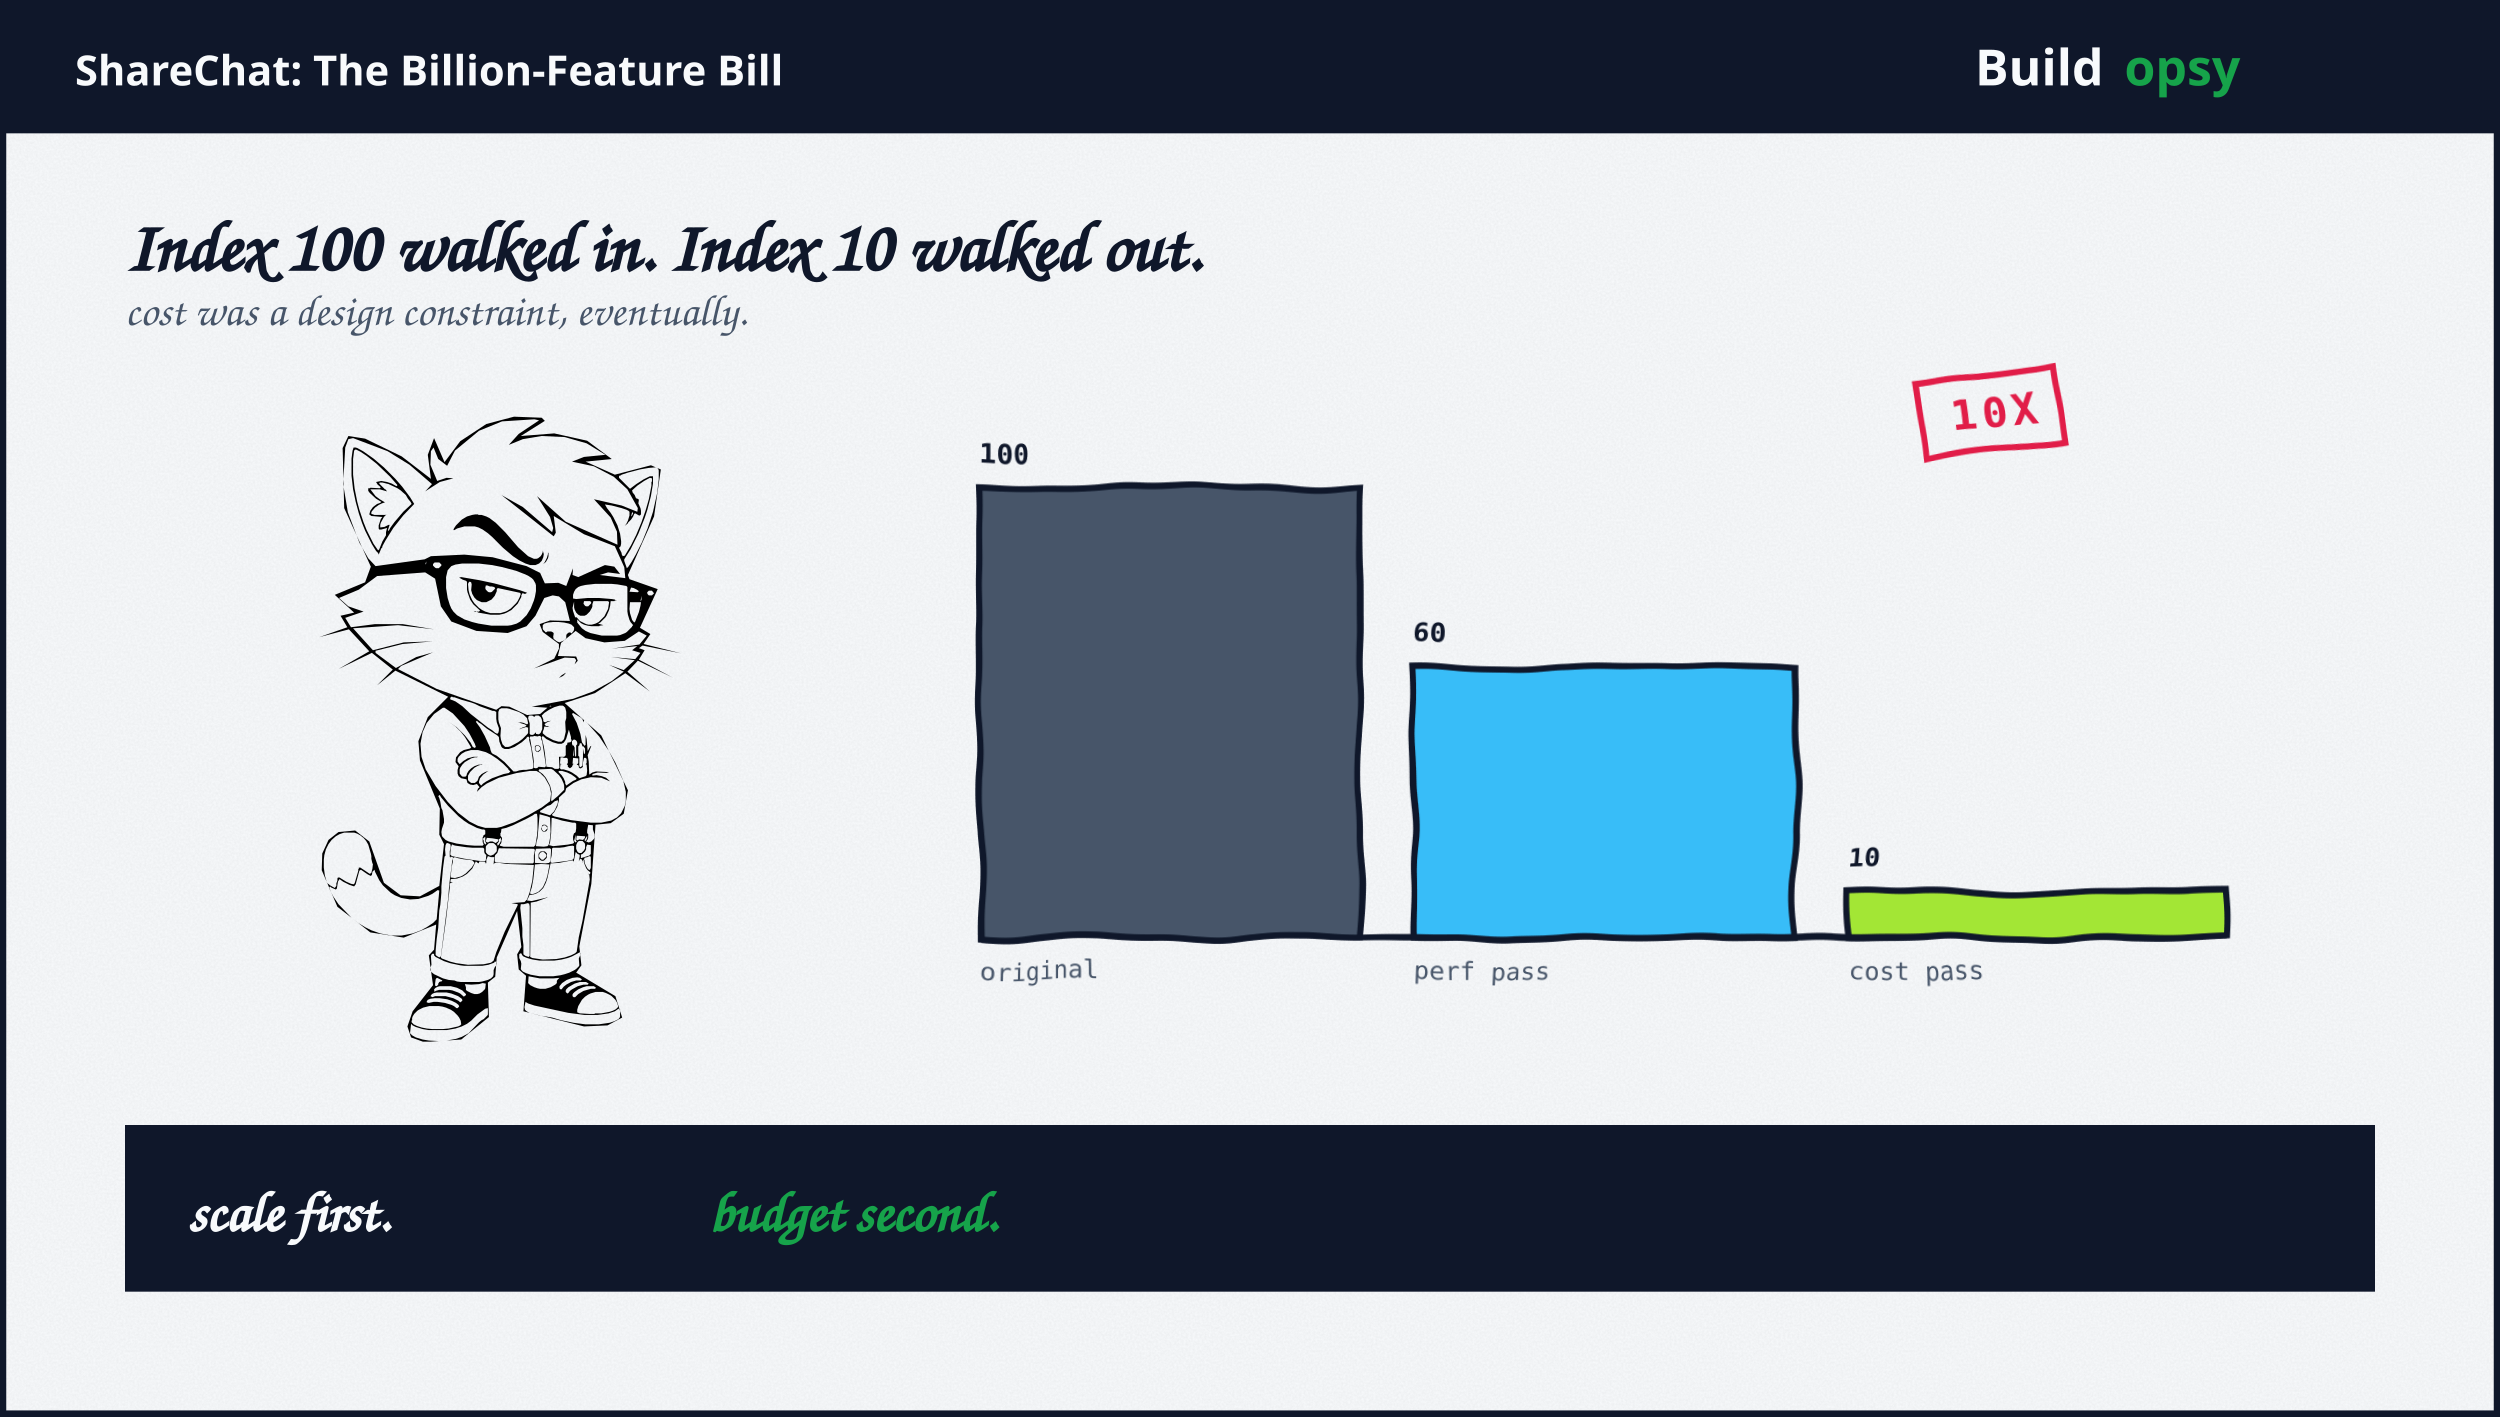
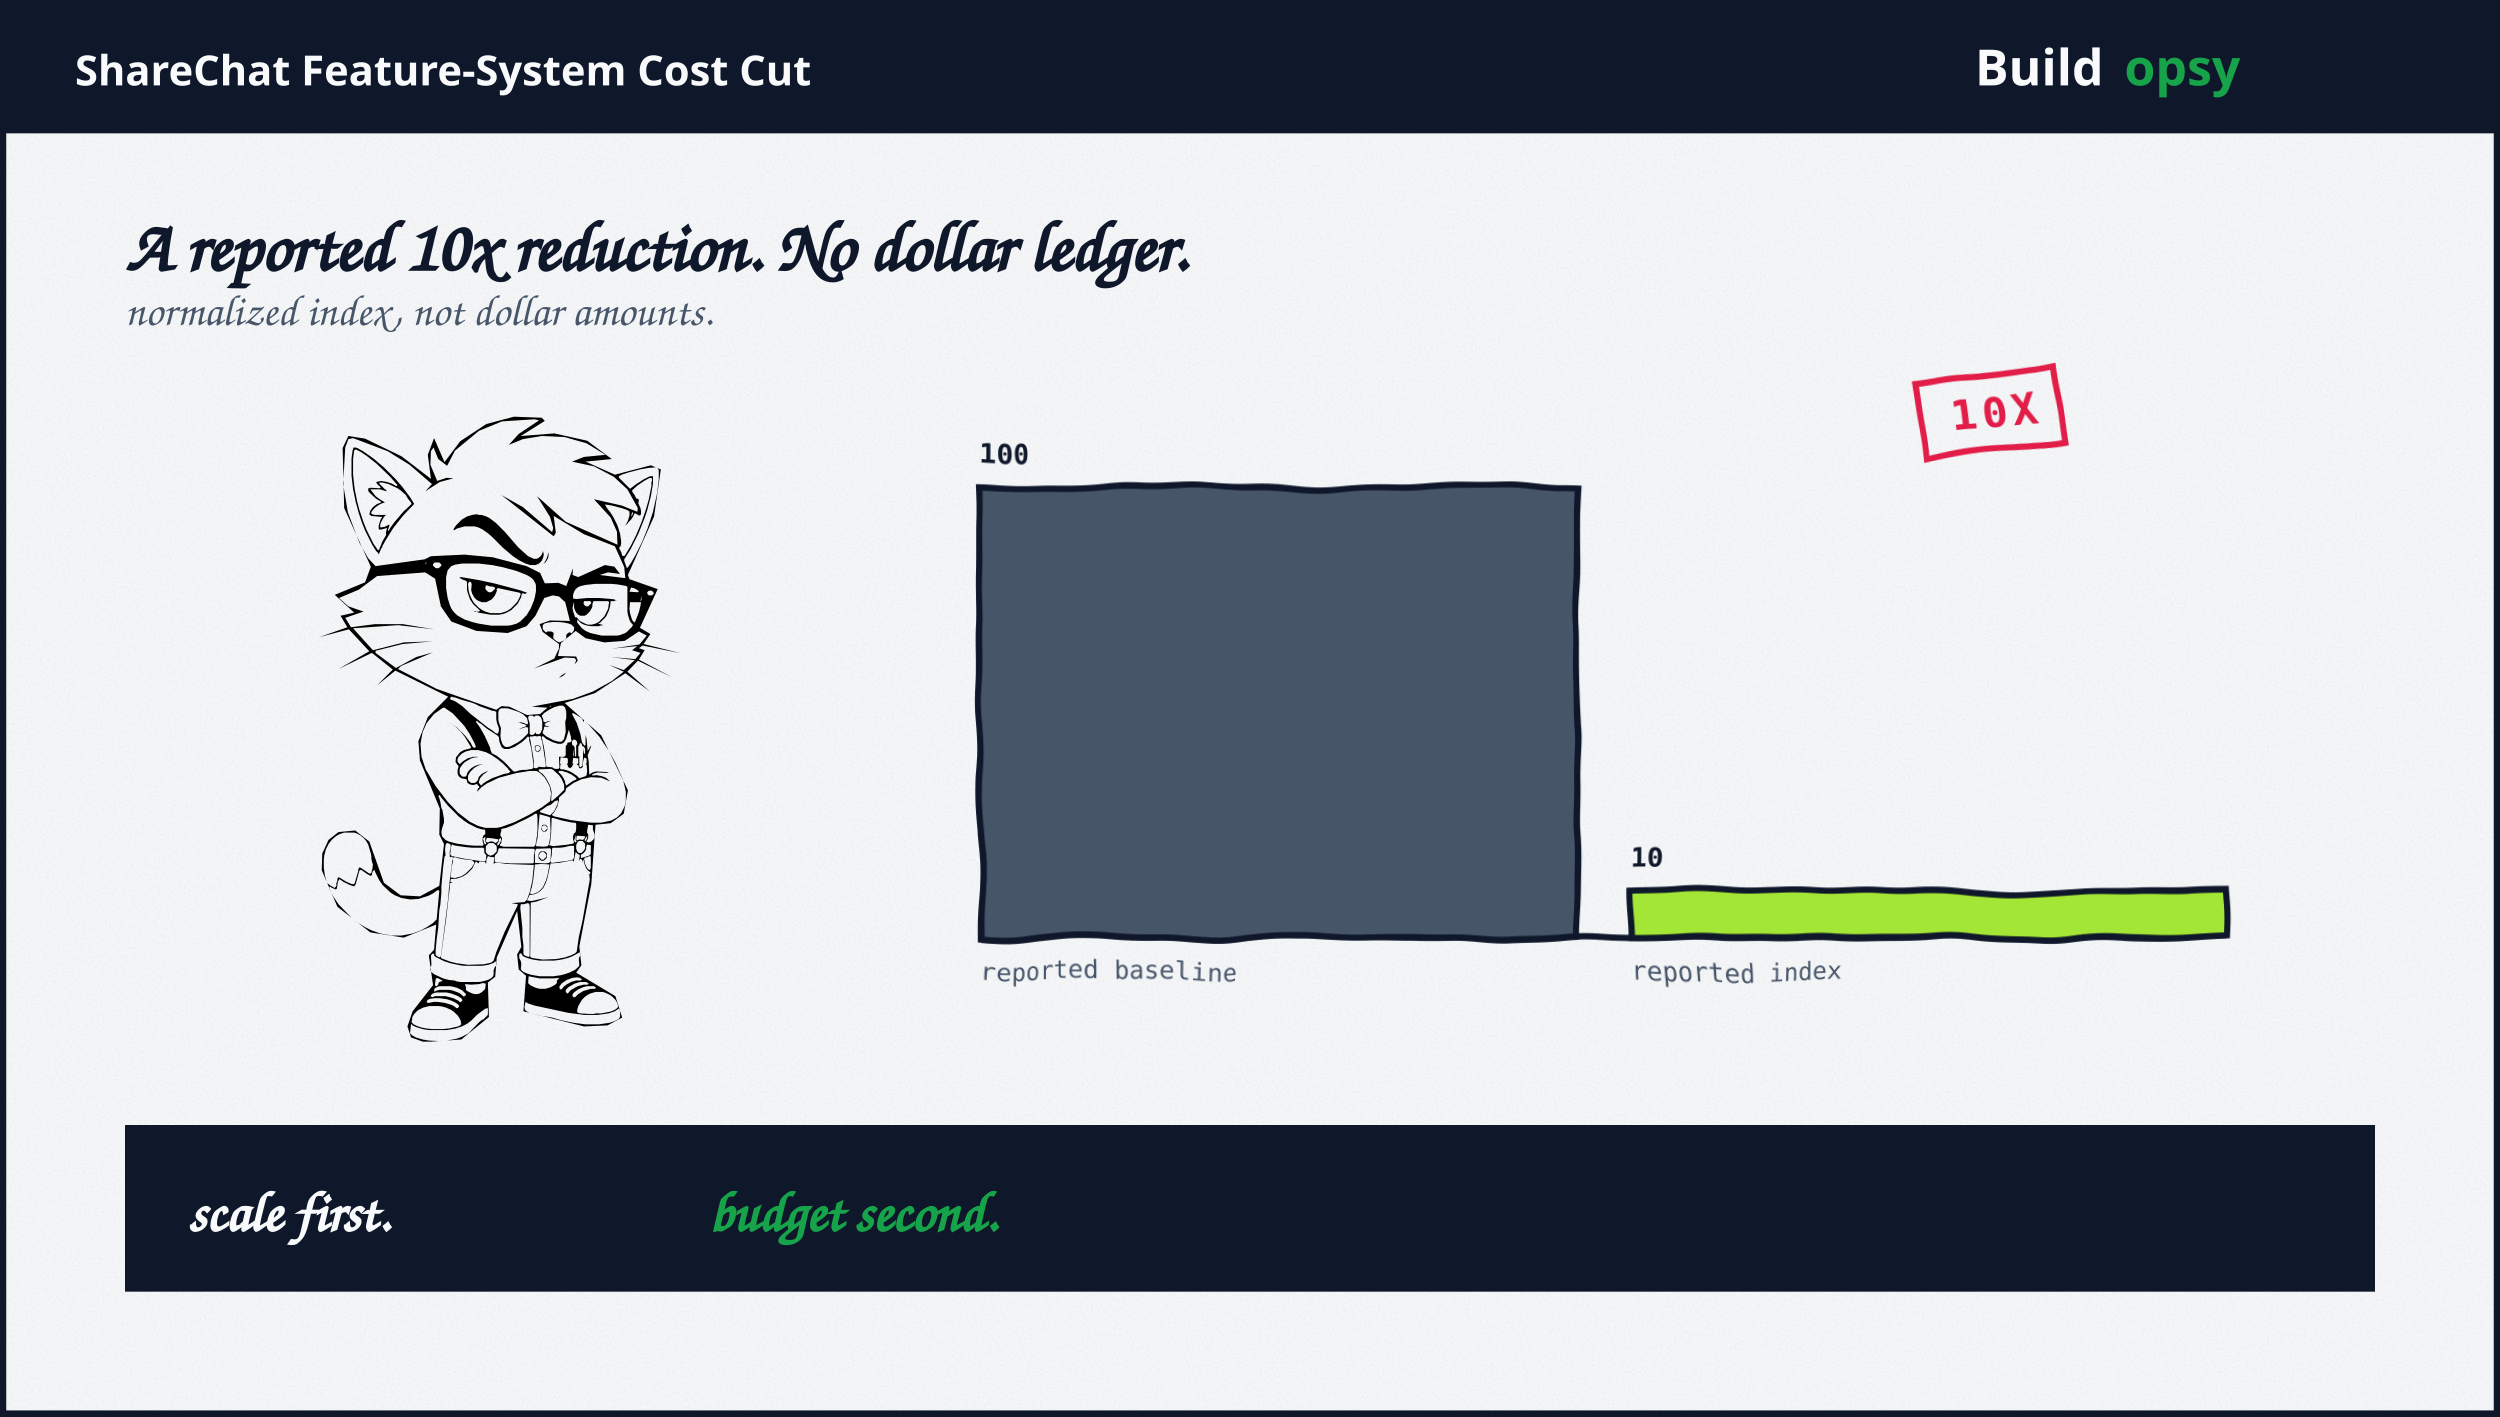
- <svg xmlns="http://www.w3.org/2000/svg" width="1200" height="680" viewBox="0 0 1200 680" role="img" aria-label="Bar chart of feature store cost falling to one tenth">
+ <svg xmlns="http://www.w3.org/2000/svg" width="1200" height="680" viewBox="0 0 1200 680" role="img" aria-label="Normalized index illustrates a reported 10x feature-system cost reduction, not dollar amounts">
  <defs>
    <filter id="roughen" x="-10%" y="-10%" width="120%" height="120%">
      <feTurbulence type="fractalNoise" baseFrequency="0.02" numOctaves="2" seed="61" result="n" />
      <feDisplacementMap in="SourceGraphic" in2="n" scale="6" />
    </filter>
    <filter id="grain" x="0" y="0" width="100%" height="100%">
      <feTurbulence type="fractalNoise" baseFrequency="0.9" numOctaves="2" seed="62" result="n" />
      <feColorMatrix in="n" type="matrix" values="0 0 0 0 0 0 0 0 0 0 0 0 0 0 0 0 0 0 0.05 0" />
    </filter>
    <style>.flow{stroke-dasharray:12 9;animation:ants 0.9s linear infinite}@keyframes ants{to{stroke-dashoffset:-21}}.pulse{animation:pulse 1.8s ease-in-out infinite}@keyframes pulse{0%,100%{opacity:1}50%{opacity:.35}}@media (prefers-reduced-motion:reduce){.flow,.pulse{animation:none}}</style>
  </defs>
  <rect x="0" y="0" width="1200" height="680" fill="#f8fafc" />
  <rect x="0" y="0" width="1200" height="680" fill="#f8fafc" filter="url(#grain)" />
  <rect x="0" y="0" width="1200" height="680" fill="none" stroke="#0f172a" stroke-width="6" />
  <rect x="0" y="0" width="1200" height="64" fill="#0f172a" />
-   <text x="36" y="41" font-family="Sora, 'Segoe UI', Verdana, sans-serif" font-size="20" font-weight="bold" fill="#f8fafc">ShareChat: The Billion-Feature Bill</text>
+   <text x="36" y="41" font-family="Sora, 'Segoe UI', Verdana, sans-serif" font-size="20" font-weight="bold" fill="#f8fafc">ShareChat Feature-System Cost Cut</text>
  <text x="948" y="41" font-family="Sora, 'Segoe UI', Verdana, sans-serif" font-size="24" font-weight="bold" fill="#f8fafc">Build<tspan dx="10" fill="#16a34a">opsy</tspan>
  </text>
-   <text x="60" y="130" font-family="'Segoe Script','Segoe Print','Comic Sans MS','Chalkboard SE',cursive" font-size="34" font-weight="bold" fill="#0f172a">Index 100 walked in. Index 10 walked out.</text>
-   <text x="60" y="156" font-family="'Segoe Script','Segoe Print','Comic Sans MS','Chalkboard SE',cursive" font-size="21" font-style="italic" fill="#475569">cost was a design constraint, eventually.</text>
+   <text x="60" y="130" font-family="'Segoe Script','Segoe Print','Comic Sans MS','Chalkboard SE',cursive" font-size="34" font-weight="bold" fill="#0f172a">A reported 10x reduction. No dollar ledger.</text>
+   <text x="60" y="156" font-family="'Segoe Script','Segoe Print','Comic Sans MS','Chalkboard SE',cursive" font-size="21" font-style="italic" fill="#475569">normalized index, not dollar amounts.</text>
  <svg x="90" y="200" width="300" height="300" viewBox="0 0 100 100">
    <g transform="translate(-1.43,-1.92) scale(0.0836)" fill="#0f172a">
      <path id="cat-line-art" d="M 592,1155 592,1167 591,1169 584,1176 580,1178 575,1182 555,1203 542,1210 530,1214 513,1217 498,1218 479,1217 467,1215 454,1211 447,1207 443,1203 445,1185 448,1188 454,1191 467,1195 479,1197 513,1197 530,1194 542,1190 552,1185 560,1179 572,1167 587,1156 Z M 446,1179 447,1178 447,1174 448,1171 451,1166 457,1160 460,1158 468,1154 480,1151 498,1151 505,1152 512,1154 521,1158 527,1162 534,1169 537,1173 540,1179 541,1186 539,1188 535,1190 517,1194 506,1195 485,1195 475,1194 465,1192 456,1189 450,1186 446,1182 Z M 662,1153 664,1143 669,1146 681,1150 746,1164 777,1168 802,1168 823,1165 835,1161 842,1156 845,1157 845,1172 842,1176 834,1180 825,1183 804,1186 779,1186 756,1183 732,1178 715,1173 691,1169 672,1164 666,1161 663,1158 Z M 475,1142 477,1139 482,1137 490,1136 500,1136 514,1138 523,1141 531,1145 536,1149 537,1152 534,1155 532,1155 527,1151 523,1149 510,1145 496,1143 488,1143 479,1145 475,1144 Z M 482,1132 485,1128 489,1126 494,1125 513,1125 522,1127 535,1132 542,1137 543,1139 543,1141 539,1144 536,1141 526,1136 511,1132 491,1132 486,1134 Z M 841,1150 841,1153 837,1157 831,1160 825,1162 809,1165 797,1165 796,1166 785,1166 768,1165 763,1163 763,1158 765,1151 772,1139 778,1133 784,1129 788,1127 798,1124 812,1124 818,1126 826,1130 829,1132 836,1139 839,1144 Z M 799,1116 797,1118 789,1118 775,1122 765,1128 759,1134 756,1134 754,1132 754,1129 755,1127 758,1124 765,1119 774,1115 781,1113 795,1113 Z M 489,1119 492,1116 496,1114 500,1113 521,1113 533,1116 543,1121 550,1128 550,1130 546,1133 539,1127 535,1125 524,1121 518,1120 499,1120 492,1122 490,1124 Z M 588,1108 587,1117 586,1119 581,1124 576,1127 572,1128 566,1128 560,1126 552,1122 550,1120 550,1115 548,1109 560,1110 575,1109 582,1107 Z M 785,1108 783,1110 775,1110 764,1113 753,1119 749,1122 746,1126 744,1127 741,1124 741,1121 742,1119 746,1115 758,1108 768,1105 780,1105 Z M 495,1097 505,1102 503,1104 501,1104 499,1105 497,1108 497,1110 494,1113 491,1112 491,1108 492,1100 493,1098 Z M 772,1100 770,1102 761,1102 751,1105 742,1110 737,1114 733,1119 731,1119 729,1117 729,1113 734,1107 743,1101 754,1097 763,1096 768,1097 Z M 669,1107 670,1094 691,1098 718,1098 729,1097 725,1101 724,1103 724,1107 721,1110 712,1115 702,1118 692,1118 687,1117 681,1115 673,1111 Z M 482,1082 482,1078 484,1072 483,1055 485,1051 489,1051 489,1054 492,1057 508,1065 520,1069 539,1073 547,1074 581,1074 593,1072 604,1068 605,1066 608,1066 609,1068 608,1073 605,1077 603,1082 603,1090 602,1094 598,1098 592,1101 581,1104 574,1105 541,1105 533,1104 528,1102 517,1101 506,1098 489,1090 484,1086 Z M 769,1050 769,1053 766,1060 767,1073 766,1075 761,1080 758,1082 748,1087 739,1090 731,1092 717,1094 691,1094 674,1091 665,1088 659,1085 656,1082 655,1080 656,1070 655,1065 652,1059 652,1052 654,1050 657,1051 657,1053 660,1056 667,1059 678,1062 691,1064 719,1064 733,1062 745,1059 753,1056 768,1048 Z M 668,954 671,955 672,960 672,1055 670,1057 664,1055 660,1052 660,1034 658,1018 658,1002 654,963 655,956 661,956 Z M 288,925 290,922 292,924 301,928 303,926 305,913 308,908 315,913 327,919 336,922 339,918 346,892 349,890 362,899 368,902 370,900 371,894 375,890 376,894 384,910 391,920 406,934 414,939 426,944 443,947 459,946 478,940 486,936 496,929 499,930 494,985 487,992 475,1000 464,1006 448,1012 427,1016 407,1016 386,1012 369,1006 357,1000 344,992 331,982 306,956 296,941 Z M 710,880 706,901 703,911 698,922 696,925 689,932 683,935 677,937 673,936 673,933 676,924 679,908 682,880 694,879 Z M 521,905 521,900 523,883 525,875 525,869 526,867 529,866 535,868 545,870 562,872 566,876 566,878 561,886 550,897 544,901 540,903 529,906 Z M 786,864 789,865 789,886 788,889 786,891 782,887 778,879 777,876 777,872 776,871 777,867 782,866 Z M 680,881 677,911 672,933 667,947 662,952 637,954 649,956 649,958 624,1009 608,1048 603,1064 598,1068 584,1071 554,1072 532,1069 520,1066 504,1060 502,1058 512,985 519,925 519,917 521,915 525,914 520,913 521,908 533,907 544,903 552,898 562,888 569,874 574,878 576,874 586,875 588,877 588,879 589,877 589,871 592,864 598,866 604,866 603,880 605,877 614,877 628,879 Z M 760,856 764,860 767,861 768,863 766,874 768,870 770,869 772,871 773,877 772,875 775,870 776,877 780,887 783,891 788,895 788,897 786,899 784,897 785,899 786,899 787,909 773,988 766,1019 762,1047 759,1050 751,1054 739,1058 723,1061 697,1062 677,1059 673,1057 674,953 685,951 704,944 707,942 702,944 676,950 667,949 672,938 677,938 684,936 691,932 698,925 703,915 706,906 712,878 728,877 754,872 756,874 756,876 Z M 696,856 698,856 700,857 703,860 704,862 704,864 703,866 698,871 695,871 691,867 690,865 690,862 691,859 693,857 Z M 693,855 690,858 689,860 689,868 693,872 695,873 698,873 700,872 704,868 705,866 705,859 701,855 Z M 713,851 712,870 711,875 709,877 702,878 682,877 682,857 684,850 711,849 Z M 605,866 606,862 610,858 613,849 680,850 682,852 680,863 680,876 678,878 636,878 607,876 605,874 Z M 757,845 757,865 756,869 754,871 745,873 715,877 712,876 712,872 714,863 715,849 717,848 729,848 738,847 746,845 754,844 Z M 789,843 789,860 786,863 770,868 770,861 773,860 778,855 780,851 780,847 782,842 Z M 523,842 525,842 526,843 530,844 551,847 563,848 583,848 585,850 585,856 586,859 589,862 588,872 586,874 574,873 547,869 523,864 520,861 521,848 Z M 602,839 604,840 608,844 609,846 609,854 608,856 603,861 598,863 596,863 592,861 589,858 588,856 588,846 589,844 593,840 595,839 Z M 515,839 520,841 521,845 519,855 519,865 520,867 521,865 525,866 525,870 524,871 518,919 516,945 502,1056 499,1058 494,1055 492,1053 492,1045 494,1023 497,1001 499,968 501,957 503,934 503,922 506,888 509,865 511,863 510,851 511,843 513,839 Z M 766,835 773,835 777,839 778,841 778,849 776,853 771,858 766,858 763,855 761,850 761,843 763,838 Z M 588,835 590,829 601,830 612,832 612,834 611,836 607,839 601,836 596,836 592,838 589,837 Z M 617,829 617,834 616,837 613,842 611,844 610,842 610,839 611,839 613,836 613,832 Z M 587,827 587,836 589,840 587,842 584,838 584,834 583,833 583,830 Z M 761,832 762,825 778,826 778,828 777,830 774,833 767,832 763,834 Z M 782,825 782,829 781,832 778,836 777,833 Z M 760,823 760,833 762,836 760,838 757,835 Z M 342,821 349,825 352,828 353,828 359,835 363,842 368,859 369,864 369,869 371,878 372,879 371,888 369,896 366,898 348,886 345,886 345,888 344,889 344,892 337,916 335,918 330,917 321,913 308,905 305,905 304,907 304,911 302,916 302,921 299,925 290,920 284,915 280,901 278,886 278,871 279,862 282,851 287,841 293,833 301,826 308,822 317,819 336,819 Z M 699,805 701,805 703,806 706,810 705,812 701,816 698,816 696,814 695,811 695,809 696,807 Z M 784,804 793,805 793,813 796,822 796,828 795,831 790,836 785,838 780,836 783,832 784,829 784,822 782,820 782,815 Z M 698,804 696,805 695,809 694,810 694,812 696,816 698,817 702,817 704,816 706,813 706,807 702,804 Z M 714,791 717,791 734,796 754,800 759,800 761,802 761,811 760,818 758,820 757,820 755,826 755,832 757,838 755,840 745,842 717,845 709,843 711,838 713,821 Z M 691,784 706,788 711,790 712,817 711,829 709,840 708,843 706,845 699,846 684,845 685,837 687,830 Z M 686,783 687,791 687,813 686,825 683,843 680,846 622,846 615,844 615,842 617,840 618,837 618,833 619,832 619,829 616,825 616,820 617,819 618,812 627,810 640,805 667,792 678,786 682,783 Z M 726,757 726,761 725,765 720,776 718,779 711,786 692,780 692,777 693,777 706,768 712,766 720,759 Z M 497,749 500,747 502,751 516,768 536,788 546,796 555,802 571,810 581,813 585,813 587,815 587,822 583,825 583,827 582,828 582,837 584,842 582,844 566,844 553,843 532,840 517,836 511,833 505,827 504,825 503,818 504,812 508,800 508,793 505,776 503,772 501,760 499,753 Z M 727,703 728,701 734,701 744,704 752,708 759,713 762,716 760,718 755,720 742,729 740,725 740,722 737,715 733,709 Z M 690,698 713,697 717,699 728,709 733,716 737,725 738,729 738,737 726,749 714,759 713,757 714,741 711,729 703,714 697,707 689,701 Z M 731,675 736,675 737,676 743,676 745,678 745,686 743,688 739,688 743,688 745,690 745,693 749,696 753,693 755,688 758,688 754,687 755,676 765,677 765,686 762,689 765,690 766,692 766,694 768,696 770,696 773,694 774,692 774,685 776,676 779,676 781,678 781,686 779,688 781,689 782,700 781,709 779,711 767,715 762,710 753,704 747,701 737,698 732,698 730,696 731,688 734,688 730,687 Z M 534,678 536,674 542,668 549,664 560,661 573,661 588,665 598,670 610,678 621,687 631,697 631,698 635,702 632,705 622,707 600,715 589,721 583,725 579,729 575,724 575,721 577,715 583,708 590,703 593,702 590,702 587,703 580,707 575,712 572,720 567,724 560,724 555,720 554,718 554,710 558,703 566,695 573,691 582,688 579,688 578,689 574,689 566,692 560,696 555,701 552,706 551,710 549,712 544,712 542,711 538,706 538,698 539,695 543,689 548,684 560,677 567,675 571,675 573,674 564,674 553,677 545,682 538,688 534,683 Z M 757,658 757,671 755,673 Z M 685,653 689,653 692,656 692,660 687,664 683,661 683,655 Z M 684,652 682,654 682,661 685,664 688,665 692,662 693,660 693,656 692,654 689,652 Z M 771,648 773,654 775,654 778,658 778,667 776,669 774,658 774,674 773,691 769,694 767,692 767,674 765,672 765,654 767,652 768,648 Z M 756,641 758,641 760,642 762,644 763,647 763,650 761,652 761,672 759,674 758,656 757,655 757,653 754,652 753,649 753,644 Z M 673,635 679,635 680,634 688,635 689,634 692,634 694,636 694,640 696,645 703,690 703,692 701,694 689,693 687,695 684,696 680,695 680,684 679,675 673,640 672,639 Z M 747,622 751,636 751,640 752,641 752,644 750,646 744,647 744,650 741,653 741,671 738,674 728,674 729,695 727,697 720,697 715,694 704,693 701,666 699,654 695,637 697,634 704,640 716,646 726,649 733,649 737,647 740,643 742,639 Z M 569,607 571,605 574,608 579,611 590,620 610,633 613,636 614,645 618,655 620,657 624,659 632,659 643,655 657,646 666,638 666,637 669,635 671,637 671,642 675,658 679,687 679,695 677,697 665,699 659,699 652,700 646,702 641,702 624,684 609,672 601,668 599,666 597,661 596,656 586,634 577,618 Z M 670,596 672,595 677,595 680,597 682,597 683,595 689,595 693,598 695,602 696,607 696,621 693,628 691,630 689,631 684,630 684,627 680,631 678,632 674,632 672,630 672,610 669,600 Z M 755,590 770,599 773,602 775,608 776,604 781,608 805,635 823,662 836,685 851,719 856,741 856,758 854,768 847,782 839,790 828,796 809,800 789,800 750,795 719,788 715,786 715,784 719,780 725,769 728,757 728,752 740,741 742,734 756,724 771,717 789,713 809,714 826,721 818,714 810,711 800,709 792,710 792,707 802,704 824,705 819,703 799,702 792,704 786,708 785,683 783,671 790,653 788,654 783,663 781,640 779,632 779,651 777,653 772,646 769,630 762,609 753,592 Z M 618,581 628,581 633,582 651,588 660,593 667,600 669,610 667,612 660,609 655,608 649,609 653,609 663,612 666,614 664,616 658,618 652,621 654,621 655,620 665,617 669,618 669,628 668,630 658,640 650,646 635,654 631,655 625,655 620,650 617,641 616,634 617,619 613,608 612,602 612,588 614,583 Z M 475,609 489,592 506,580 509,580 525,591 547,615 557,630 567,649 569,655 567,657 563,655 559,647 548,633 532,617 517,607 530,616 540,626 548,636 560,656 558,658 546,661 539,665 531,675 530,684 536,692 534,699 534,706 536,711 541,715 551,717 553,724 558,727 564,728 571,726 576,732 573,735 571,741 580,732 590,725 613,714 647,705 672,701 685,701 692,705 701,714 710,730 713,744 711,759 695,771 669,786 643,799 618,808 609,810 587,810 573,806 557,798 535,781 515,760 492,730 473,698 465,674 463,649 467,627 Z M 729,576 735,576 737,577 740,580 742,588 742,600 740,607 741,626 738,639 737,641 733,645 727,645 717,642 704,635 697,629 697,626 699,621 700,616 712,617 710,617 706,615 703,615 700,611 701,611 705,608 713,605 706,606 702,608 699,607 698,605 698,602 695,595 700,590 709,584 719,579 Z M 710,578 711,576 714,577 Z M 520,561 522,559 524,559 525,560 528,560 542,565 560,570 568,573 576,577 601,586 604,586 608,588 608,601 609,608 613,619 613,624 612,628 610,630 606,628 600,623 592,618 559,592 543,577 530,568 520,564 Z M 741,513 733,518 728,523 726,524 736,519 740,515 Z M 697,422 700,419 707,417 716,416 728,416 738,417 747,419 752,421 757,426 757,430 756,433 752,438 750,436 747,436 743,439 742,442 742,447 738,451 729,455 724,453 719,449 718,449 717,444 718,438 717,436 713,434 706,434 703,436 698,431 697,429 Z M 885,378 884,385 881,397 874,415 872,417 868,412 864,399 863,391 864,378 Z M 775,381 776,376 788,376 790,379 789,381 784,386 780,386 778,385 Z M 755,395 754,389 757,377 757,388 758,392 761,398 765,402 769,404 777,404 781,402 787,396 791,389 792,386 792,382 794,376 822,376 824,378 822,391 815,405 804,416 798,419 791,421 784,421 780,420 768,414 762,407 759,407 Z M 886,366 886,374 884,376 Z M 897,359 900,356 906,356 910,361 906,365 900,365 898,363 897,361 Z M 863,358 866,350 871,351 877,354 881,357 879,359 Z M 587,351 588,346 591,346 596,348 600,348 604,349 606,351 605,353 600,358 598,359 594,359 592,358 588,354 Z M 760,353 765,349 770,347 779,345 797,343 829,343 840,344 857,347 859,349 859,396 860,402 863,412 865,416 870,422 868,424 868,425 858,435 855,437 845,441 839,442 810,442 788,437 779,433 772,428 763,417 763,411 770,418 776,421 783,423 790,424 805,424 806,423 813,422 803,419 807,417 817,407 819,404 824,393 826,385 827,376 834,376 835,375 839,374 836,374 835,373 829,372 805,370 783,370 761,372 755,371 755,364 757,358 Z M 554,343 556,339 558,339 560,340 561,344 560,355 562,362 566,369 571,374 580,378 589,378 599,373 605,366 609,357 609,353 611,351 653,360 655,362 653,368 649,376 646,380 636,390 630,394 626,396 616,399 597,399 587,396 581,393 575,389 566,380 562,374 557,363 555,355 Z M 537,331 544,335 550,337 552,339 552,354 553,359 558,373 564,382 577,394 575,396 570,396 569,395 565,395 567,396 570,396 574,398 597,402 614,402 623,400 628,398 637,393 649,381 656,368 656,365 658,361 660,361 661,362 664,362 667,360 653,355 604,342 576,336 541,330 Z M 307,370 345,354 380,328 472,321 491,333 502,386 522,415 570,433 630,437 666,424 683,404 700,370 716,365 728,367 740,378 749,414 711,413 691,420 697,435 728,458 728,467 719,486 680,505 739,484 758,485 761,489 758,497 764,490 761,482 726,481 732,456 760,433 779,447 815,455 854,452 881,434 896,442 882,459 829,467 878,462 868,470 884,475 874,487 828,483 873,489 852,508 824,498 852,511 829,529 793,549 755,563 676,578 706,580 692,592 667,594 633,578 618,577 608,584 494,544 420,506 426,500 487,474 455,483 416,504 377,475 377,471 429,458 487,453 431,455 372,470 334,428 420,422 489,430 429,420 376,420 330,426 319,408 354,396 325,386 Z M 515,317 522,309 530,306 543,304 574,304 600,307 620,311 646,318 664,325 670,328 676,332 679,335 683,342 684,346 684,357 682,368 680,375 674,390 666,403 654,415 647,419 637,422 630,423 599,423 574,419 562,416 547,411 533,403 526,396 522,390 519,383 515,370 512,351 512,330 Z M 487,305 490,302 499,302 503,306 503,308 498,313 493,313 491,312 487,308 Z M 474,300 474,304 472,306 Z M 707,281 707,286 705,293 701,301 698,305 703,301 707,294 708,290 708,284 707,283 Z M 527,237 526,240 528,240 533,237 547,233 567,233 574,235 582,239 592,246 600,253 621,274 640,290 652,298 664,304 673,307 683,307 690,304 695,299 698,292 699,286 697,279 697,282 695,287 693,290 688,294 685,295 680,295 669,290 650,273 625,244 607,226 595,217 589,214 580,211 574,211 573,210 568,210 562,211 552,214 542,220 531,231 Z M 869,206 870,208 868,212 866,214 868,206 Z M 385,149 390,149 402,152 419,160 425,164 435,173 439,180 444,186 446,190 430,205 413,225 405,236 403,240 401,242 401,239 404,230 402,230 394,234 386,235 386,230 387,226 393,215 398,210 396,211 375,211 369,209 369,206 370,204 376,197 383,192 389,189 395,187 385,181 377,175 367,162 385,162 399,166 396,162 395,162 384,151 Z M 906,141 906,147 905,148 905,155 900,181 894,202 886,225 876,249 866,269 854,289 850,290 848,286 848,284 843,274 846,271 847,266 847,261 845,247 840,231 832,215 827,207 820,198 816,191 829,193 848,198 857,201 861,203 863,205 863,212 860,222 857,228 854,232 860,227 860,226 866,220 870,214 872,209 874,208 881,212 883,212 885,210 885,203 884,198 880,189 881,182 879,180 877,180 875,178 873,173 869,168 868,164 878,155 891,146 902,140 Z M 913,120 916,121 918,123 919,126 919,143 916,169 908,205 898,236 887,263 875,287 867,301 861,310 858,313 853,299 853,296 865,277 880,247 892,217 897,202 904,175 908,151 908,137 902,137 890,143 876,152 864,161 843,140 843,136 845,136 848,134 860,130 883,124 900,121 Z M 338,86 340,86 348,90 360,98 379,113 405,138 419,154 417,156 408,151 399,148 388,146 378,148 381,153 387,158 385,160 367,159 366,160 363,160 363,165 366,169 378,180 388,186 386,188 380,190 372,196 367,203 365,210 369,213 390,215 387,219 383,231 383,237 384,239 388,239 399,236 397,244 397,250 390,262 384,277 382,279 373,266 360,240 354,225 346,201 342,186 337,161 334,134 334,104 336,88 Z M 335,82 333,88 331,103 331,136 334,162 339,186 345,208 351,226 357,241 370,267 378,280 382,284 383,287 388,275 390,273 390,271 396,260 411,236 430,212 451,190 443,177 428,157 415,142 393,120 373,103 353,89 342,83 339,82 Z M 879,198 878,205 848,193 795,181 827,216 839,243 840,268 741,224 686,175 711,215 717,236 715,244 659,196 618,173 718,252 722,245 718,213 776,248 835,271 853,311 855,332 806,326 822,321 845,324 834,310 816,307 765,330 754,326 755,313 742,347 727,341 701,342 692,322 666,309 601,292 547,287 483,290 471,296 377,309 363,294 346,264 324,206 315,152 319,82 325,66 334,64 400,89 442,115 485,152 472,166 500,148 526,141 513,140 495,146 482,115 483,89 488,82 497,104 514,117 529,88 575,50 619,32 681,28 690,30 651,56 632,77 659,66 695,60 739,62 781,74 817,96 776,100 753,109 795,118 833,138 859,162 Z M 695,25 642,23 589,37 539,70 509,110 489,64 477,96 483,142 427,99 357,65 325,60 314,83 317,198 368,310 357,340 299,364 336,398 310,404 323,426 269,445 326,430 365,472 306,506 370,475 410,507 380,537 415,509 516,559 477,598 459,644 462,681 500,773 499,823 508,841 499,921 462,941 425,939 393,915 365,836 338,815 306,818 287,833 275,859 274,891 304,961 367,1010 431,1020 493,995 489,1043 479,1054 487,1111 448,1161 438,1190 445,1211 470,1220 541,1215 594,1172 592,1106 606,1095 609,1058 648,969 656,1038 648,1052 651,1081 665,1093 660,1161 776,1190 821,1188 849,1173 836,1132 761,1087 771,1073 767,1037 790,917 798,804 827,801 852,783 860,738 809,633 739,571 797,552 855,514 902,549 859,511 879,490 947,523 881,488 892,470 881,466 888,461 962,476 890,458 903,439 883,427 917,353 863,334 860,326 910,214 923,124 904,116 835,134 779,109 829,104 782,69 719,55 655,60 701,31 Z" fill="#000" fill-rule="evenodd" />
    </g>
  </svg>
  <g filter="url(#roughen)">
    <line x1="470" y1="450" x2="1070" y2="450" stroke="#0f172a" stroke-width="3" />
-     <rect x="470.0" y="234.0" width="182.7" height="216.0" fill="#475569" stroke="#0f172a" stroke-width="3" />
+     <rect x="470.0" y="234.0" width="287.0" height="216.0" fill="#475569" stroke="#0f172a" stroke-width="3" />
    <text x="470.0" y="222.0" font-family="monospace" font-size="13" font-weight="bold" fill="#0f172a">100</text>
-     <text x="470.0" y="470.0" font-family="monospace" font-size="12" fill="#475569">original</text>
-     <rect x="678.7" y="320.4" width="182.7" height="129.6" fill="#38bdf8" stroke="#0f172a" stroke-width="3" />
-     <text x="678.7" y="308.4" font-family="monospace" font-size="13" font-weight="bold" fill="#0f172a">60</text>
-     <text x="678.7" y="470.0" font-family="monospace" font-size="12" fill="#475569">perf pass</text>
-     <rect x="887.3" y="428.4" width="182.7" height="21.6" fill="#a3e635" stroke="#0f172a" stroke-width="3" />
-     <text x="887.3" y="416.4" font-family="monospace" font-size="13" font-weight="bold" fill="#0f172a">10</text>
-     <text x="887.3" y="470.0" font-family="monospace" font-size="12" fill="#475569">cost pass</text>
+     <text x="470.0" y="470.0" font-family="monospace" font-size="12" fill="#475569">reported baseline</text>
+     <rect x="783.0" y="428.4" width="287.0" height="21.6" fill="#a3e635" stroke="#0f172a" stroke-width="3" />
+     <text x="783.0" y="416.4" font-family="monospace" font-size="13" font-weight="bold" fill="#0f172a">10</text>
+     <text x="783.0" y="470.0" font-family="monospace" font-size="12" fill="#475569">reported index</text>
    <g class="pulse">
      <g transform="rotate(-8 920 185)">
        <rect x="920" y="185" width="66" height="36" fill="none" stroke="#e11d48" stroke-width="3" />
        <text x="935" y="210" font-family="monospace" font-size="20" font-weight="bold" fill="#e11d48" letter-spacing="2">10X</text>
      </g>
    </g>
  </g>
  <rect x="60" y="540" width="1080" height="80" fill="#0f172a" />
  <text x="90" y="591" font-family="'Segoe Script','Segoe Print','Comic Sans MS','Chalkboard SE',cursive" font-size="27" font-weight="bold" fill="#f8fafc">scale first.</text>
  <text x="340" y="591" font-family="'Segoe Script','Segoe Print','Comic Sans MS','Chalkboard SE',cursive" font-size="27" font-weight="bold" fill="#16a34a">budget second.</text>
</svg>
